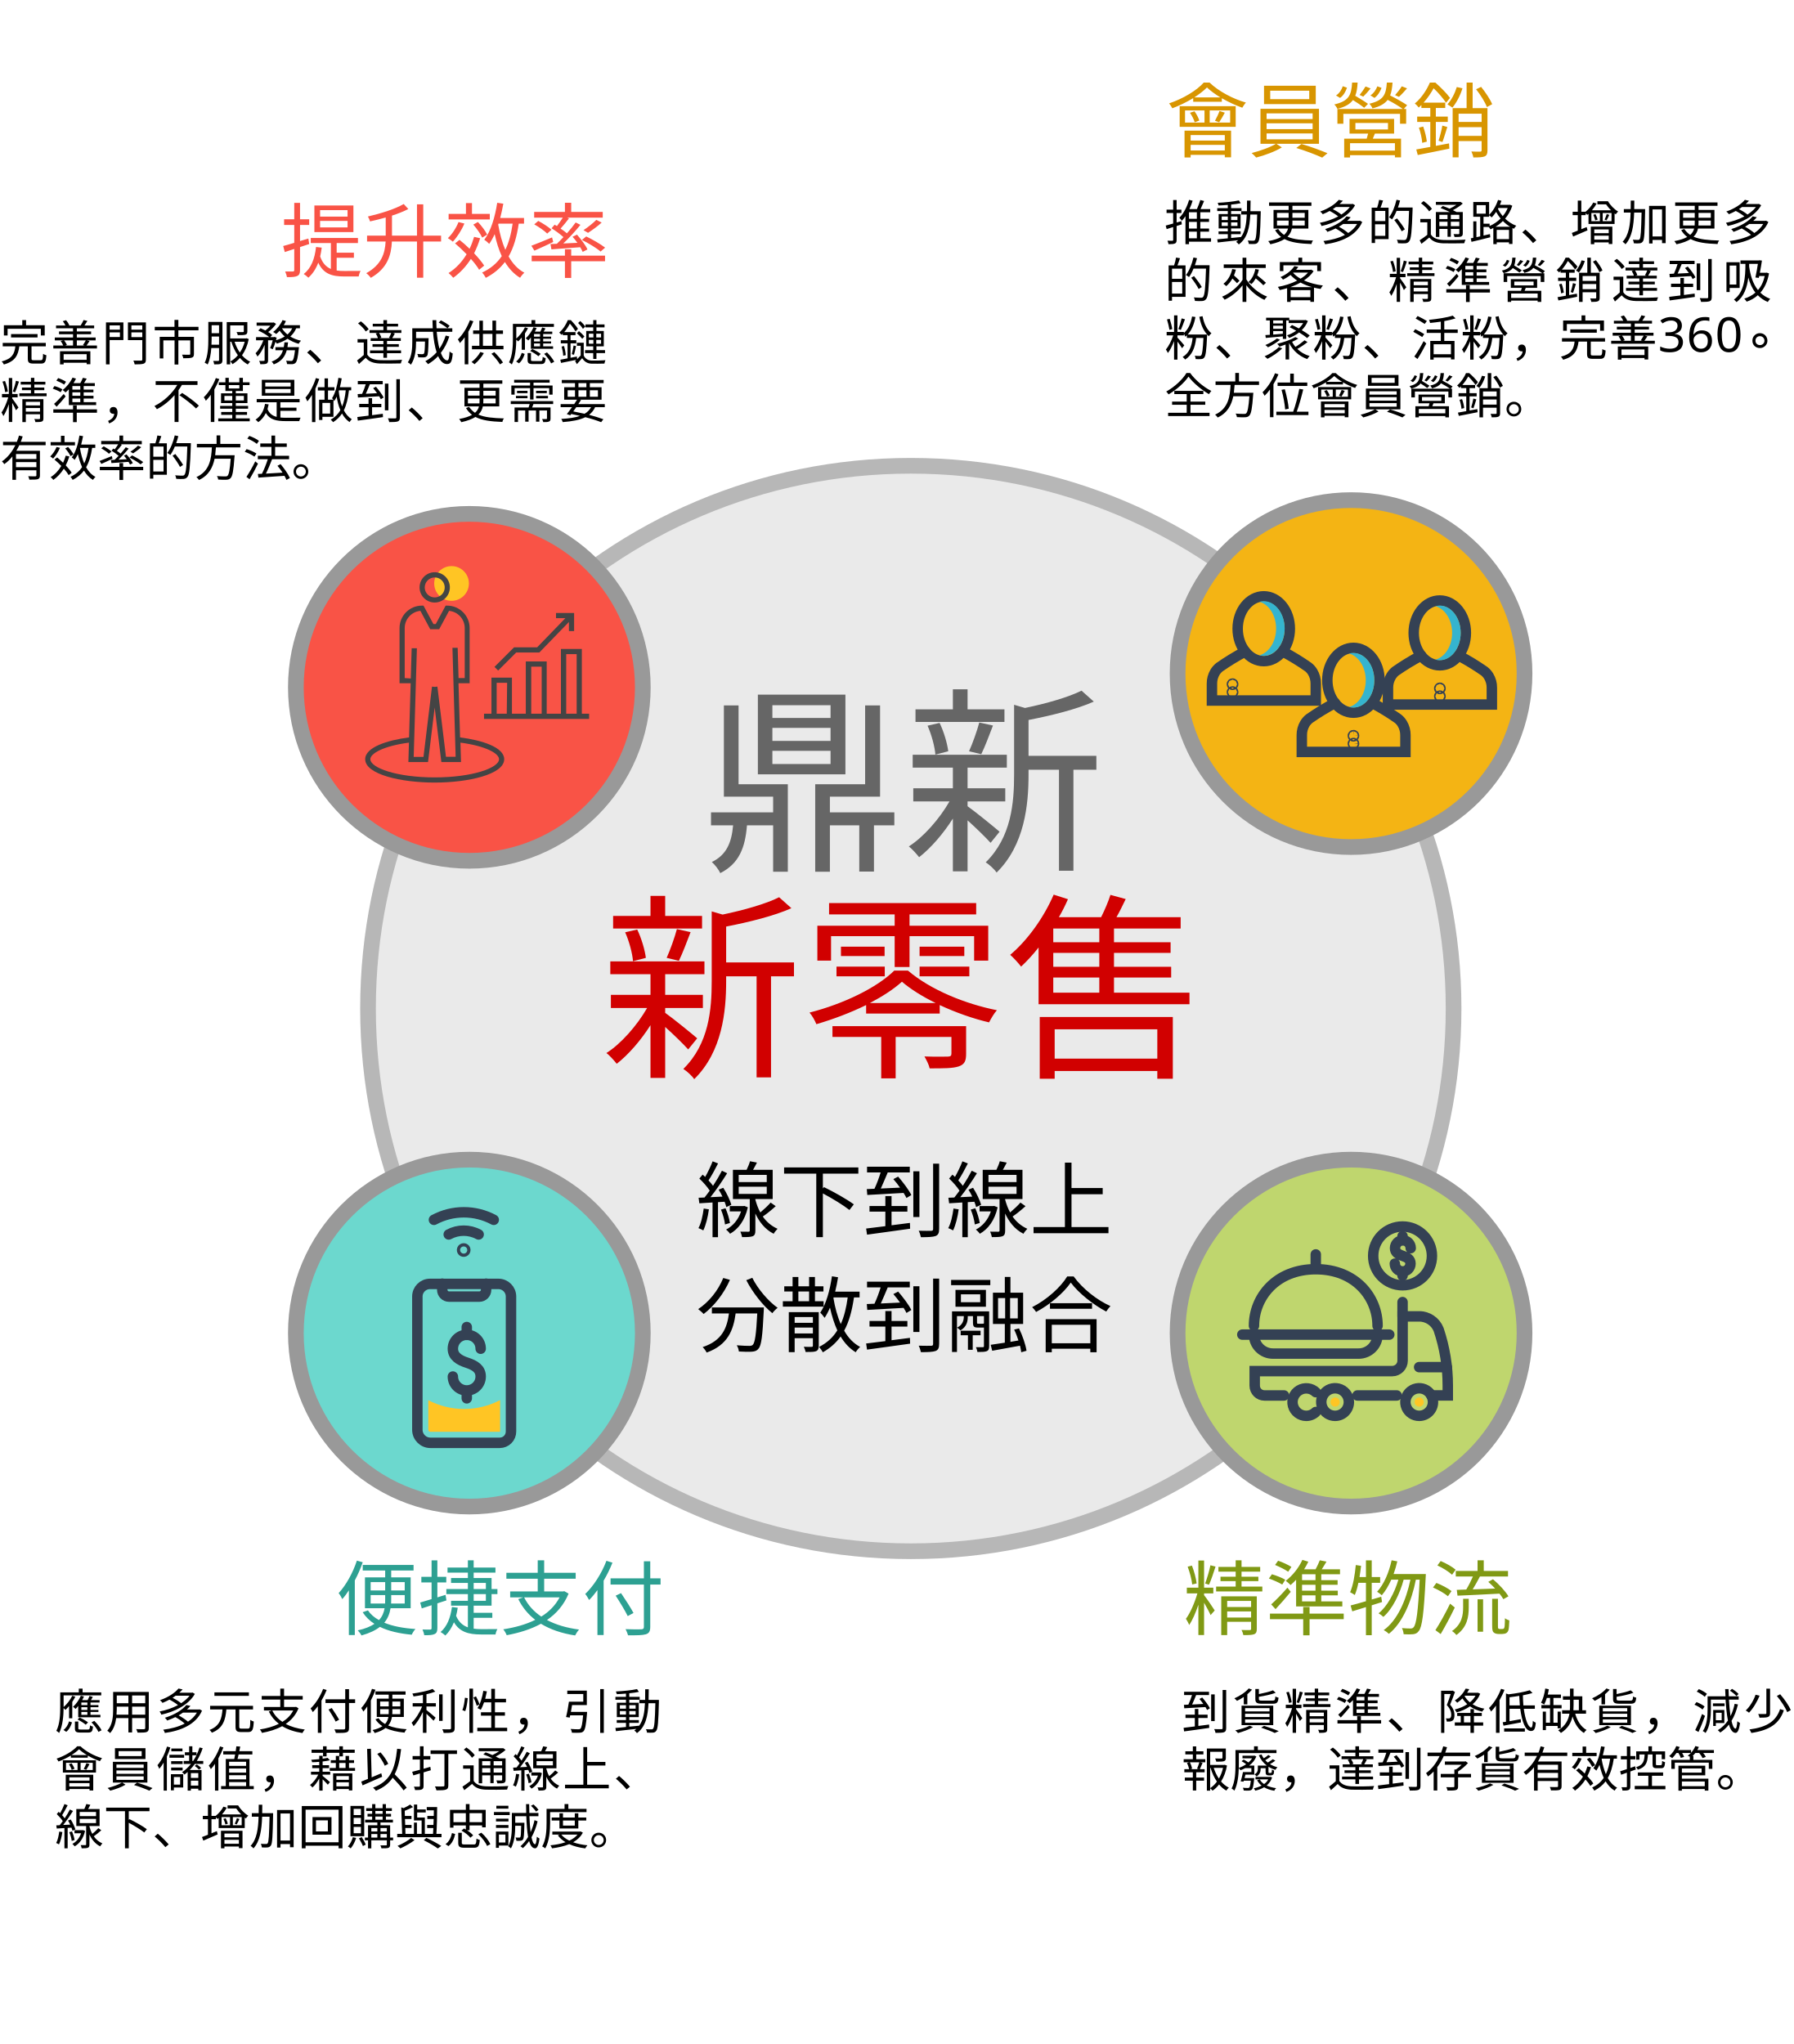
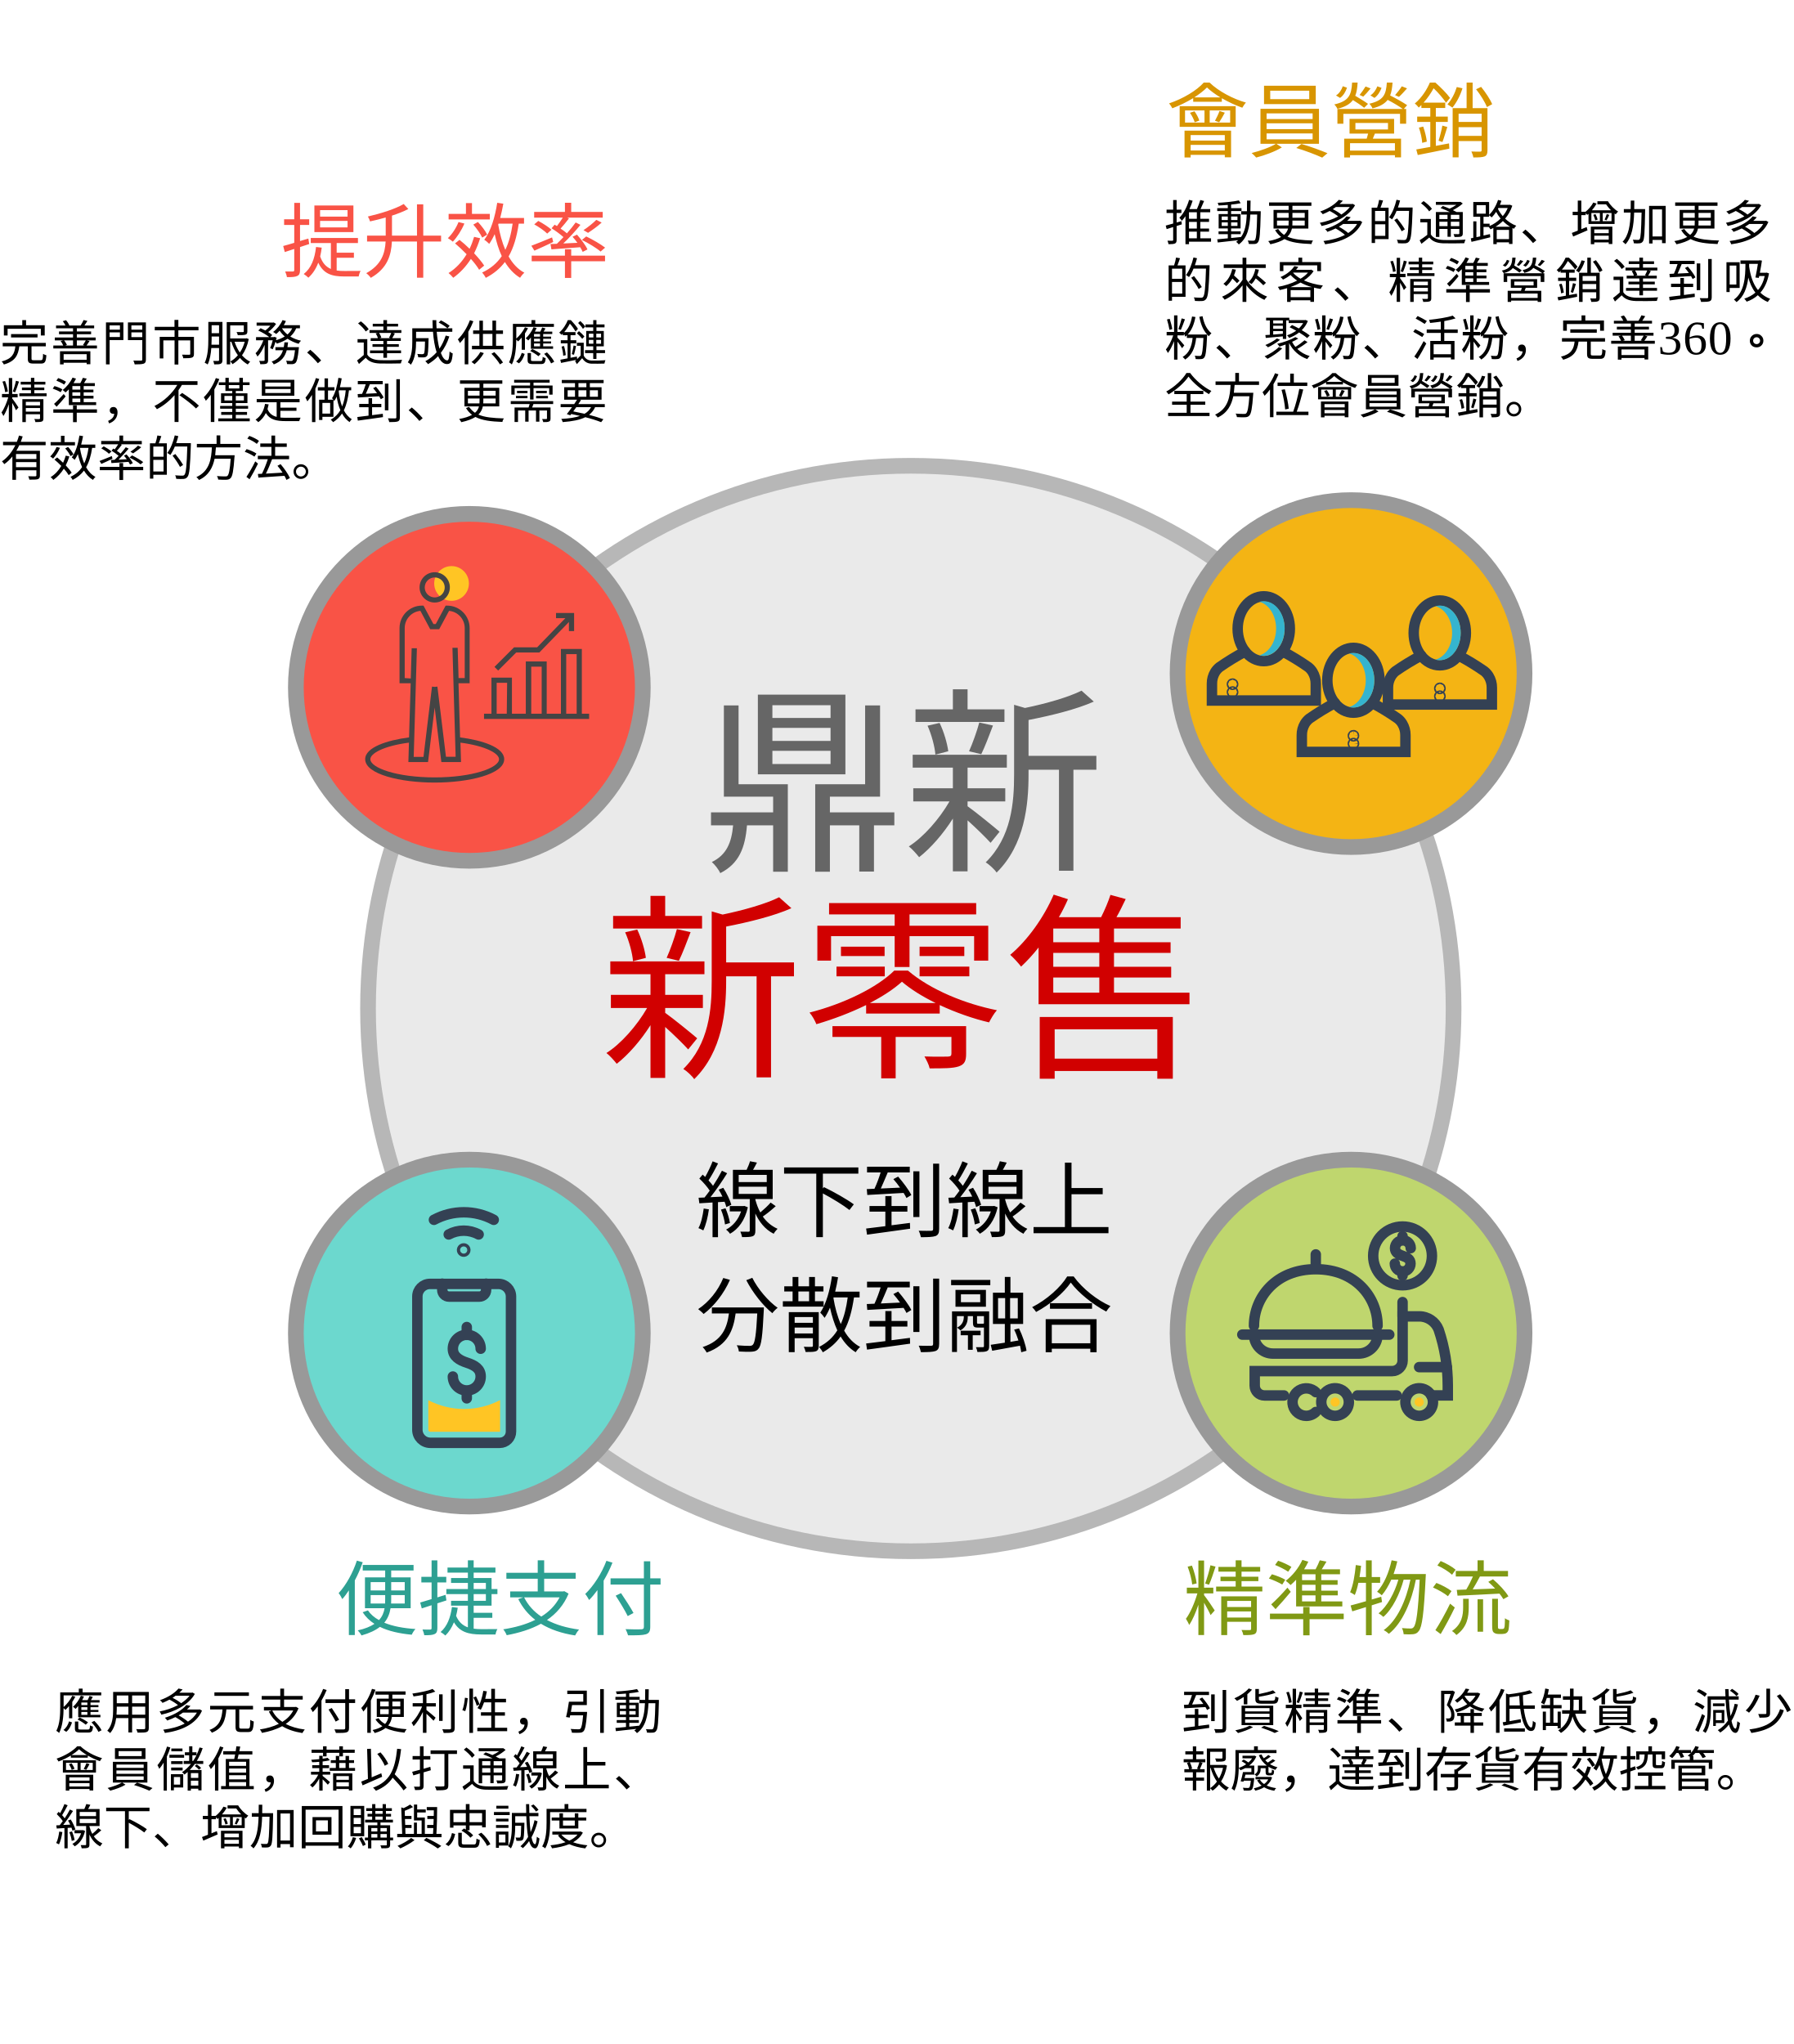
<svg xmlns="http://www.w3.org/2000/svg" data-name="圖層 1" viewBox="0 0 343 391">
  <circle cx="174.21" cy="192.92" r="103.82" fill="#eaeaea" stroke="#b7b7b7" stroke-miterlimit="8" stroke-width="3" />
-   <text transform="matrix(1.01 0 0 1 133.18 235.4)" font-size="15.769" font-family="MicrosoftJhengHeiBold,Microsoft JhengHei">
+   <text transform="matrix(1.01 0 0 1 133.18 235.4)" font-size="15.769">
    線下到線上
  </text>
-   <text transform="matrix(1.01 0 0 1 133.18 257.39)" font-size="15.769" font-family="MicrosoftJhengHeiBold,Microsoft JhengHei">
+   <text transform="matrix(1.01 0 0 1 133.18 257.39)" font-size="15.769">
    分散到融合
  </text>
-   <text transform="matrix(1.01 0 0 1 134.26 163.71)" font-size="38.115" fill="#666" font-family="DFLiHei-W7-WINP-BF,DFPLiHei-Bd">
+   <text transform="matrix(1.01 0 0 1 134.26 163.71)" font-size="38.115" fill="#666">
    鼎新
  </text>
-   <text transform="matrix(1.01 0 0 1 114.92 203.23)" font-size="38.115" fill="#d10000" font-family="DFLiHei-W7-WINP-BF,DFPLiHei-Bd">
+   <text transform="matrix(1.01 0 0 1 114.92 203.23)" font-size="38.115" fill="#d10000">
    新零售
  </text>
-   <text transform="matrix(1.01 0 0 1 64.22 311.55)" font-size="15.556" fill="#2da092" font-family="DFLiHei-W7-WINP-BF,DFPLiHei-Bd">
+   <text transform="matrix(1.01 0 0 1 64.22 311.55)" font-size="15.556" fill="#2da092">
    便捷支付
  </text>
-   <text transform="matrix(1.01 0 0 1 226.36 311.55)" font-size="15.556" fill="#809914" font-family="DFLiHei-W7-WINP-BF,DFPLiHei-Bd">
+   <text transform="matrix(1.01 0 0 1 226.36 311.55)" font-size="15.556" fill="#809914">
    精準物流
  </text>
-   <text transform="matrix(1.01 0 0 1 53.71 51.87)" font-size="15.556" fill="#f95346" font-family="DFLiHei-W7-WINP-BF,DFPLiHei-Bd">
+   <text transform="matrix(1.01 0 0 1 53.71 51.87)" font-size="15.556" fill="#f95346">
    提升效率
  </text>
-   <text transform="matrix(1.01 0 0 1 223.08 28.87)" font-size="15.556" fill="#d89500" font-family="DFLiHei-W7-WINP-BF,DFPLiHei-Bd">
+   <text transform="matrix(1.01 0 0 1 223.08 28.87)" font-size="15.556" fill="#d89500">
    會員營銷
  </text>
  <circle cx="89.77" cy="255.01" r="33.18" fill="#6cd8ce" stroke="#999" stroke-miterlimit="8" stroke-width="3.003" />
  <path d="M97.74 273.83a2.15 2.15 0 0 1-2.15 2.17H82.32a2.49 2.49 0 0 1-2.49-2.49V248a2.41 2.41 0 0 1 2.41-2.4h13.09a2.41 2.41 0 0 1 2.41 2.4z" fill="none" stroke="#344154" stroke-linecap="round" stroke-miterlimit="10" stroke-width="2" />
  <path d="M84.59 245.56v1.17a1.3 1.3 0 0 0 1.3 1.3h5.79a1.3 1.3 0 0 0 1.3-1.3v-1.17M86.62 263.32a2.66 2.66 0 1 0 5.32 0c0-1.47-1.09-2.15-2.66-2.66-1.4-.45-2.66-1.19-2.66-2.66a2.66 2.66 0 0 1 5.32 0M89.28 253.85v1.51M89.28 265.99v1.5" fill="none" stroke="#344154" stroke-linecap="round" stroke-miterlimit="10" stroke-width="2" />
  <circle cx="89.77" cy="131.48" r="33.18" fill="#f95346" stroke="#999" stroke-miterlimit="8" stroke-width="3.003" />
  <path d="M88.79 269.53a15 15 0 0 1-6.87-1.68v5.64a.4.4 0 0 0 .4.4h13.27a.06.06 0 0 0 .06-.06v-6a15 15 0 0 1-6.86 1.7z" fill="#ffc524" />
  <path d="M83 233.34a12.08 12.08 0 0 1 11.44 0M85.83 236.14a6 6 0 0 1 5.72 0M89 239.11a.31.31 0 1 1-.31-.3.3.3 0 0 1 .31.3z" fill="none" stroke="#344154" stroke-linecap="round" stroke-linejoin="round" stroke-width="2" />
  <circle cx="258.42" cy="255.01" r="33.18" fill="#bfd66e" stroke="#999" stroke-miterlimit="8" stroke-width="3.003" />
  <circle cx="258.42" cy="128.85" r="33.18" fill="#f4b414" stroke="#999" stroke-miterlimit="8" stroke-width="3.003" />
  <path d="M263.49 253.62c0-5.43-4.18-10.83-11.82-10.83s-11.82 5.4-11.82 10.83M237.62 255.3h28.11M239.85 255.3a3.63 3.63 0 0 0 3.64 3.63h16.37a3.63 3.63 0 0 0 3.63-3.63M251.67 242.79v-2.83" fill="none" stroke="#344154" stroke-linecap="round" stroke-miterlimit="10" stroke-width="2" />
  <path d="M266.79 241.72a1.5 1.5 0 0 0 3 0c0-.82-.61-1.19-1.48-1.48s-1.48-.66-1.48-1.48a1.5 1.5 0 0 1 3 0M268.27 236.46v.83M268.27 243.2v.83" fill="none" stroke="#344154" stroke-linecap="round" stroke-linejoin="round" stroke-width="2" />
  <circle cx="268.27" cy="240.24" r="5.62" fill="none" stroke="#344154" stroke-linecap="round" stroke-linejoin="round" stroke-width="2" />
  <path fill="none" stroke="#344154" stroke-linecap="round" stroke-miterlimit="10" stroke-width="2" d="M271.44 261.52h5.3" />
  <path d="M258 268.21a2.64 2.64 0 1 0-2.63 2.63 2.64 2.64 0 0 0 2.63-2.63z" fill="none" stroke="#344154" stroke-miterlimit="10" stroke-width="2" />
  <path d="M255.38 269.08a.88.88 0 1 1 .87-.87.87.87 0 0 1-.87.87z" fill="#ffc524" />
  <path d="M251.67 266.31a2.63 2.63 0 1 0-1.83 4.53 2.61 2.61 0 0 0 1.83-.74" fill="none" stroke="#344154" stroke-linecap="round" stroke-miterlimit="10" stroke-width="2" />
  <path d="M245.59 266.94h-3.73a1.87 1.87 0 0 1-1.87-1.87v-2.79h26.29a2 2 0 0 0 2-2v-8.47h3.17a4 4 0 0 1 3.72 2.52 33.57 33.57 0 0 1 1.75 10.71v1.89h-3.14" fill="none" stroke="#344154" stroke-linecap="round" stroke-miterlimit="10" stroke-width="2" />
  <path d="M274.09 268.21a2.64 2.64 0 1 0-2.63 2.63 2.64 2.64 0 0 0 2.63-2.63z" fill="none" stroke="#344154" stroke-miterlimit="10" stroke-width="2" />
  <path d="M271.46 269.08a.88.88 0 1 1 .87-.87.87.87 0 0 1-.87.87z" fill="#ffc524" />
  <path fill="none" stroke="#344154" stroke-linecap="round" stroke-miterlimit="10" stroke-width="2" d="M259.64 266.94h7.51M268.27 251.82v-2.74M235.88 130.88a.13.13 0 0 1-.26 0 .13.13 0 0 1 .26 0zM235.88 132.39a.13.13 0 1 1-.13-.13.13.13 0 0 1 .13.13zM259 140.74a.12.12 0 0 1-.12.13.13.13 0 0 1-.13-.13.12.12 0 0 1 .13-.12.12.12 0 0 1 .12.12zM259 142.25a.12.12 0 0 1-.12.13.13.13 0 0 1 0-.26.12.12 0 0 1 .12.13z" />
  <path d="M262.47 134.47a46.17 46.17 0 0 1 4.91 3 3.55 3.55 0 0 1 .83.94 4.22 4.22 0 0 1 .61 2.22v3.21H249v-3.21a4.21 4.21 0 0 1 .6-2.22 3.74 3.74 0 0 1 .83-.94 47.23 47.23 0 0 1 4.91-3" fill="none" stroke="#344154" stroke-linecap="round" stroke-miterlimit="10" stroke-width="2" />
  <ellipse cx="258.87" cy="130.13" rx="4.99" ry="6.2" fill="none" stroke="#344154" stroke-linecap="round" stroke-miterlimit="10" stroke-width="2" />
  <path d="M258.87 124.9a3.26 3.26 0 0 0-.83.11c1.82.5 3.19 2.61 3.19 5.12s-1.37 4.62-3.19 5.12a3.26 3.26 0 0 0 .83.11c2.22 0 4-2.35 4-5.23s-1.78-5.23-4-5.23z" fill="#35b4cf" />
  <path d="M275.54 131.68a.13.13 0 0 1-.26 0 .13.13 0 0 1 .26 0zM275.54 133.19a.13.13 0 1 1-.13-.13.13.13 0 0 1 .13.13z" fill="none" stroke="#344154" stroke-linecap="round" stroke-miterlimit="10" stroke-width="2" />
  <path d="M279 125.4a47.68 47.68 0 0 1 4.92 3 3.7 3.7 0 0 1 .82.94 4.13 4.13 0 0 1 .61 2.22v3.21h-19.87v-3.21a4.13 4.13 0 0 1 .61-2.22 3.7 3.7 0 0 1 .82-.94 47.68 47.68 0 0 1 4.92-3" fill="none" stroke="#344154" stroke-linecap="round" stroke-miterlimit="10" stroke-width="2" />
  <ellipse cx="275.39" cy="121.07" rx="4.99" ry="6.2" fill="none" stroke="#344154" stroke-linecap="round" stroke-miterlimit="10" stroke-width="2" />
  <path d="M275.39 115.84a3.32 3.32 0 0 0-.83.11c1.82.5 3.19 2.6 3.19 5.12s-1.37 4.62-3.19 5.12a3.32 3.32 0 0 0 .83.11c2.22 0 4-2.35 4-5.23s-1.78-5.23-4-5.23z" fill="#35b4cf" />
  <path d="M245.32 124.6a46.79 46.79 0 0 1 4.91 3 3.55 3.55 0 0 1 .83.94 4.22 4.22 0 0 1 .61 2.22V134h-19.86v-3.21a4.21 4.21 0 0 1 .6-2.22 3.74 3.74 0 0 1 .83-.94 47.88 47.88 0 0 1 4.91-3" fill="none" stroke="#344154" stroke-linecap="round" stroke-miterlimit="10" stroke-width="2" />
  <ellipse cx="241.72" cy="120.27" rx="4.99" ry="6.2" fill="none" stroke="#344154" stroke-linecap="round" stroke-miterlimit="10" stroke-width="2" />
  <path d="M241.72 115a3.32 3.32 0 0 0-.83.11c1.82.5 3.19 2.6 3.19 5.12s-1.37 4.62-3.19 5.12a3.32 3.32 0 0 0 .83.11c2.22 0 4-2.35 4-5.23s-1.78-5.23-4-5.23z" fill="#35b4cf" />
  <path d="M111.29 136.53v-12.39h-4v12.39h-2.72v-10h-4v10h-2.65v-6.91H94v6.91h-1.42v1h20.1v-1zm-14.36 0H95v-5.92h2zm6.68 0h-2v-9h2zm6.69 0h-2v-11.4h2zM98.73 124.82h4.43l5.66-5.84v1.74h.99v-3.46h-3.46v.99h1.79l-5.4 5.58h-4.42l-3.74 3.74.7.7 3.45-3.45z" fill="#444" />
  <path d="M88 141.06l-.3-10.36h2.13v-10.56a4.3 4.3 0 0 0-4.29-4.29h-.3l-1.89 3.52h-.45l-1.9-3.52h-.29a4.29 4.29 0 0 0-4.29 4.29v10.56h2.13l-.31 10.36c-4.13.53-8.39 1.88-8.39 4.17 0 2.91 6.85 4.47 13.29 4.47s13.3-1.56 13.3-4.47c0-2.29-4.27-3.64-8.44-4.17zm-10.59-11.35v-9.57a3.31 3.31 0 0 1 3-3.29l1.88 3.52H84l1.89-3.52a3.31 3.31 0 0 1 3 3.29v9.57h-1.18l-.17-5.79h-1l.61 20.84H85.3l-1.64-13.42-.52.06-.51-.06L81 144.79h-1.87l.61-20.79h-1l-.17 5.79zm5.73 19c-7.25 0-12.3-1.83-12.3-3.48 0-1.11 2.53-2.53 7.38-3.17l-.11 3.72h3.76l1.27-10.44 1.28 10.44h3.76l-.11-3.72c4.84.64 7.38 2.06 7.38 3.17 0 1.65-5.06 3.48-12.31 3.48z" fill="#444" />
  <circle cx="86.37" cy="111.61" r="3.32" fill="#ffc524" />
  <path d="M83.14 115.26a2.9 2.9 0 1 0-2.89-2.89 2.9 2.9 0 0 0 2.89 2.89zm0-4.8a1.91 1.91 0 1 1-1.9 1.91 1.92 1.92 0 0 1 1.9-1.91z" fill="#444" />
-   <text transform="matrix(1.01 0 0 1 222.72 45.98)" font-size="9.199" font-family="MicrosoftJhengHeiRegular,Microsoft JhengHei">
+   <text transform="matrix(1.01 0 0 1 222.72 45.98)" font-size="9.199">
    <tspan letter-spacing=".045em">推動更多的通路、增加更</tspan>
    <tspan x="105.75" y="0">多</tspan>
    <tspan x="0" y="11.04" letter-spacing=".15em">的來客、精準營銷達到</tspan>
    <tspan x="105.75" y="11.04">吸</tspan>
    <tspan x="0" y="22.08" letter-spacing=".016em">粉、聚粉、活粉，完善360</tspan>
    <tspan x="109.9" y="22.08">∘</tspan>
    <tspan x="0" y="33.12">全方位會員營銷。</tspan>
  </text>
-   <text transform="matrix(1.01 0 0 1 226.01 330.75)" font-size="9.199" font-family="MicrosoftJhengHeiRegular,Microsoft JhengHei">
+   <text transform="matrix(1.01 0 0 1 226.01 330.75)" font-size="9.199">
    <tspan letter-spacing=".052em">到貨精準、降低缺貨，減</tspan>
    <tspan x="106.49" y="0">少</tspan>
    <tspan x="0" y="11.04">報廢，達到存貨有效控管。</tspan>
  </text>
-   <text transform="matrix(1.01 0 0 1 0 68.97)" font-size="9.199" font-family="MicrosoftJhengHeiRegular,Microsoft JhengHei">
+   <text transform="matrix(1.01 0 0 1 0 68.97)" font-size="9.199">
    <tspan letter-spacing=".045em">完善門市服務、達成供應</tspan>
    <tspan x="105.75" y="0">鏈</tspan>
    <tspan x="0" y="11.04" letter-spacing=".045em">精準，不僅是做到、更需</tspan>
    <tspan x="105.75" y="11.04">要</tspan>
    <tspan x="0" y="22.08">有效率的方法。</tspan>
  </text>
-   <text transform="matrix(1.01 0 0 1 10.51 330.75)" font-size="9.199" font-family="MicrosoftJhengHeiRegular,Microsoft JhengHei">
+   <text transform="matrix(1.01 0 0 1 10.51 330.75)" font-size="9.199">
    <tspan letter-spacing=".045em">應用多元支付便利性，引</tspan>
    <tspan x="105.75" y="0">動</tspan>
    <tspan x="0" y="11.04" letter-spacing=".045em">會員儲值，藉以打通線上</tspan>
    <tspan x="105.75" y="11.04">、</tspan>
    <tspan x="0" y="22.08">線下、增加回購與忠誠度。</tspan>
  </text>
</svg>
